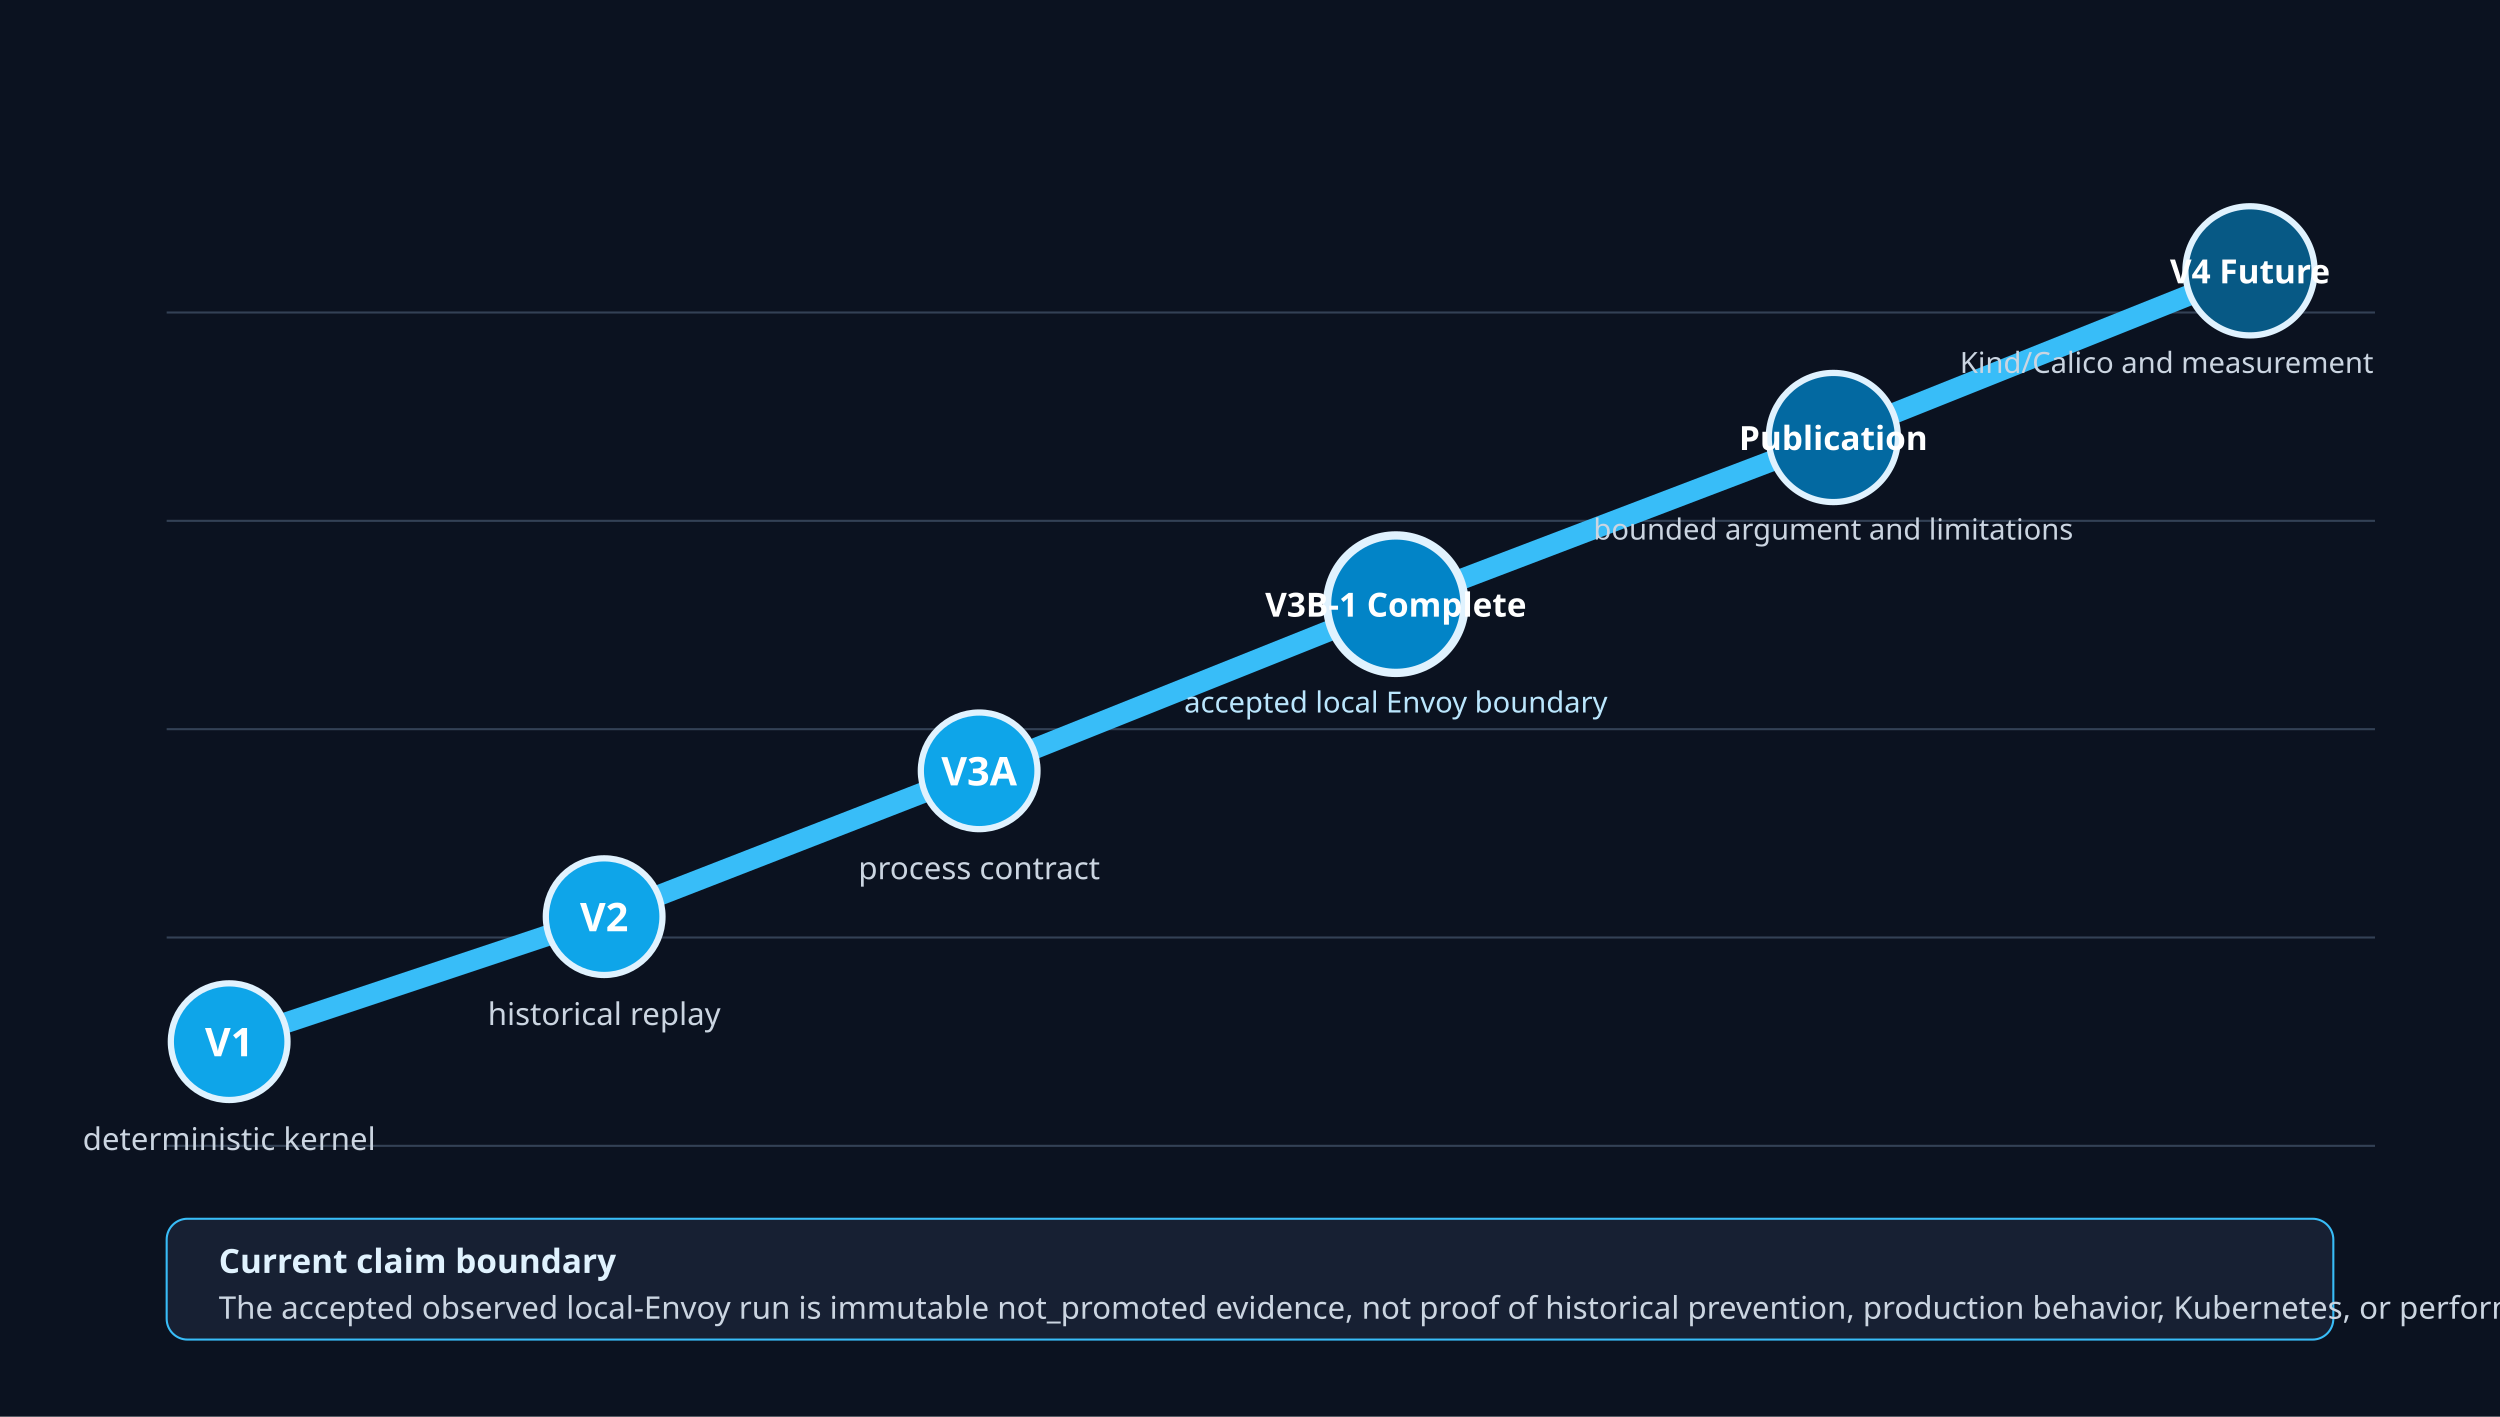
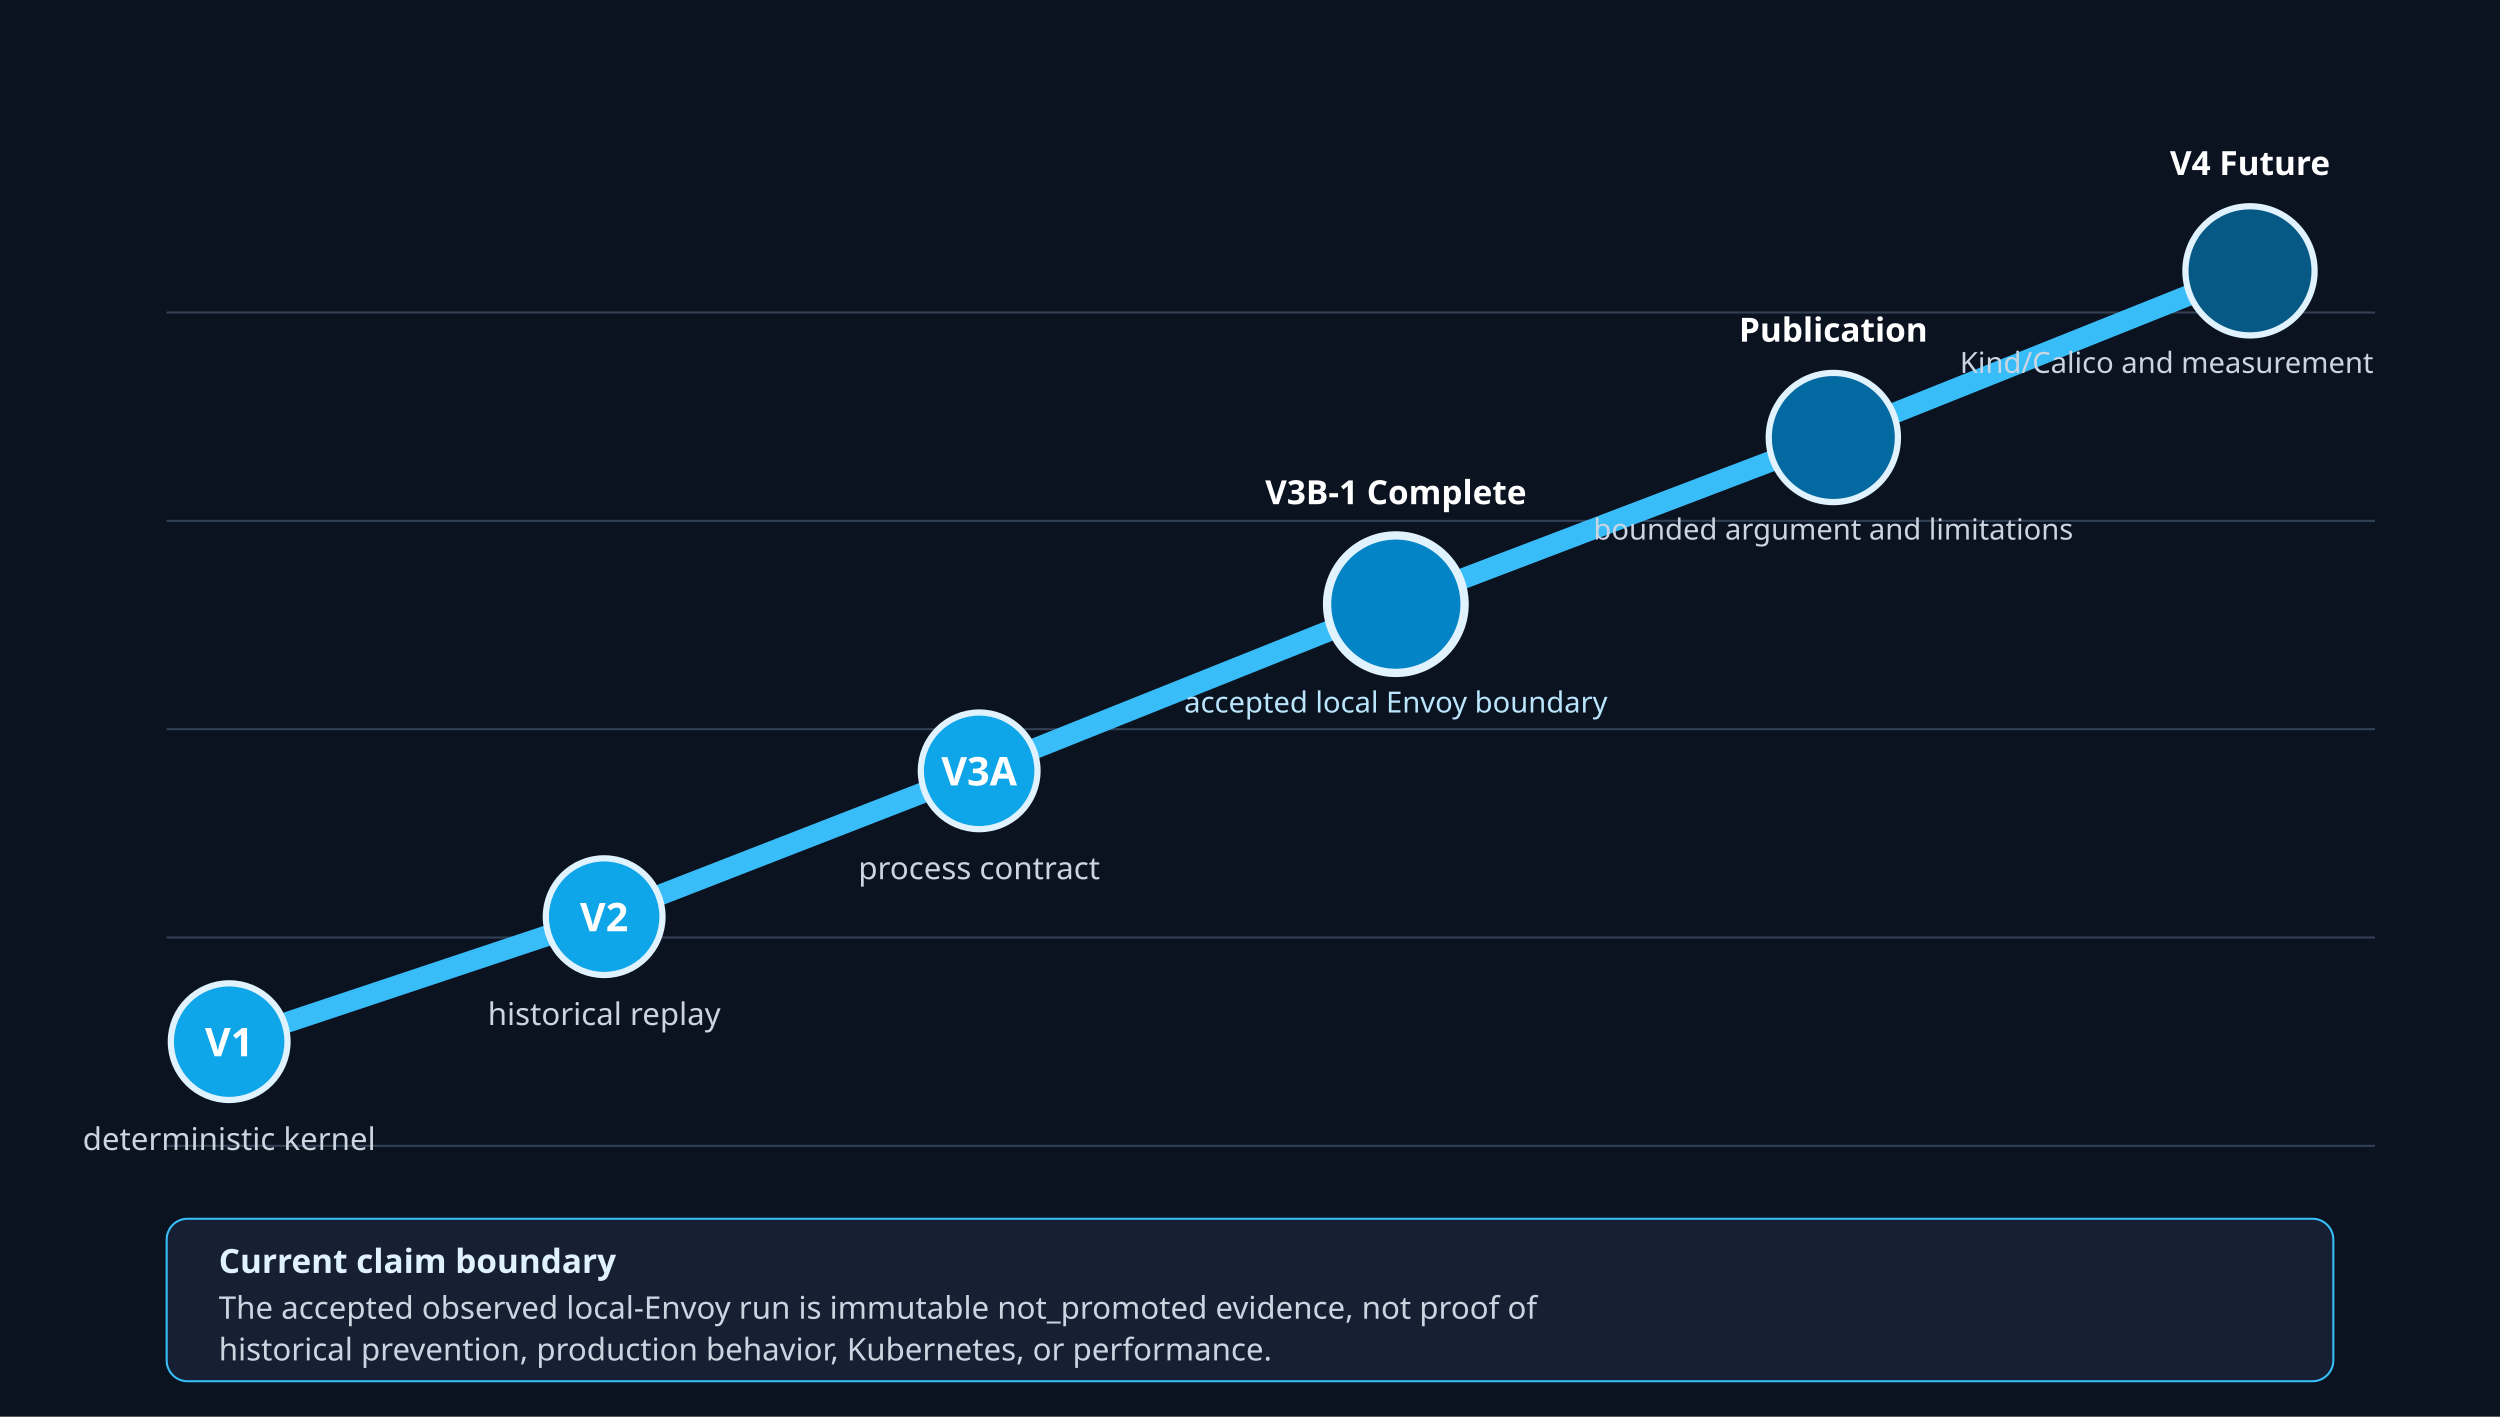
<svg xmlns="http://www.w3.org/2000/svg" viewBox="0 0 1200 680" role="img" aria-labelledby="roadmap-title roadmap-desc">
  <rect width="1200" height="680" fill="#0b1220" />
  <g fill="none" stroke="#334155" stroke-width="1">
    <path d="M80 550H1140" />
    <path d="M80 450H1140" />
    <path d="M80 350H1140" />
    <path d="M80 250H1140" />
    <path d="M80 150H1140" />
  </g>
  <path d="M110 500 L290 440 L470 370 L670 290 L880 210 L1080 130" fill="none" stroke="#38bdf8" stroke-width="10" stroke-linecap="round" stroke-linejoin="round" />
  <g font-family="system-ui, sans-serif" text-anchor="middle">
    <g>
      <circle cx="110" cy="500" r="28" fill="#0ea5e9" stroke="#e0f2fe" stroke-width="3" />
      <text x="110" y="507" fill="#ffffff" font-size="19" font-weight="700">V1</text>
      <text x="110" y="552" fill="#cbd5e1" font-size="15">deterministic kernel</text>
    </g>
    <g>
      <circle cx="290" cy="440" r="28" fill="#0ea5e9" stroke="#e0f2fe" stroke-width="3" />
      <text x="290" y="447" fill="#ffffff" font-size="19" font-weight="700">V2</text>
      <text x="290" y="492" fill="#cbd5e1" font-size="15">historical replay</text>
    </g>
    <g>
      <circle cx="470" cy="370" r="28" fill="#0ea5e9" stroke="#e0f2fe" stroke-width="3" />
      <text x="470" y="377" fill="#ffffff" font-size="19" font-weight="700">V3A</text>
      <text x="470" y="422" fill="#cbd5e1" font-size="15">process contract</text>
    </g>
    <g>
      <circle cx="670" cy="290" r="33" fill="#0284c7" stroke="#e0f2fe" stroke-width="4" />
-       <text x="670" y="296" fill="#ffffff" font-size="16" font-weight="700">V3B-1 Complete</text>
+       <text x="670" y="242" fill="#ffffff" font-size="16" font-weight="700">V3B-1 Complete</text>
      <text x="670" y="342" fill="#bae6fd" font-size="14">accepted local Envoy boundary</text>
    </g>
    <g>
      <circle cx="880" cy="210" r="31" fill="#0369a1" stroke="#e0f2fe" stroke-width="3" />
-       <text x="880" y="216" fill="#ffffff" font-size="16" font-weight="700">Publication</text>
+       <text x="880" y="164" fill="#ffffff" font-size="16" font-weight="700">Publication</text>
      <text x="880" y="259" fill="#cbd5e1" font-size="14">bounded argument and limitations</text>
    </g>
    <g>
      <circle cx="1080" cy="130" r="31" fill="#075985" stroke="#e0f2fe" stroke-width="3" />
-       <text x="1080" y="136" fill="#ffffff" font-size="16" font-weight="700">V4 Future</text>
+       <text x="1080" y="84" fill="#ffffff" font-size="16" font-weight="700">V4 Future</text>
      <text x="1040" y="179" fill="#cbd5e1" font-size="14">Kind/Calico and measurement</text>
    </g>
  </g>
  <g font-family="system-ui, sans-serif">
-     <rect x="80" y="585" width="1040" height="58" rx="10" fill="#172033" stroke="#38bdf8" stroke-width="1" />
+     <rect x="80" y="585" width="1040" height="78" rx="10" fill="#172033" stroke="#38bdf8" stroke-width="1" />
    <text x="105" y="611" fill="#e0f2fe" font-size="16" font-weight="700">Current claim boundary</text>
-     <text x="105" y="633" fill="#cbd5e1" font-size="15">The accepted observed local-Envoy run is immutable not_promoted evidence, not proof of historical prevention, production behavior, Kubernetes, or performance.</text>
+     <text fill="#cbd5e1" font-size="15">
+       <tspan x="105" y="633">The accepted observed local-Envoy run is immutable not_promoted evidence, not proof of</tspan>
+       <tspan x="105" y="653">historical prevention, production behavior, Kubernetes, or performance.</tspan>
+     </text>
  </g>
</svg>
